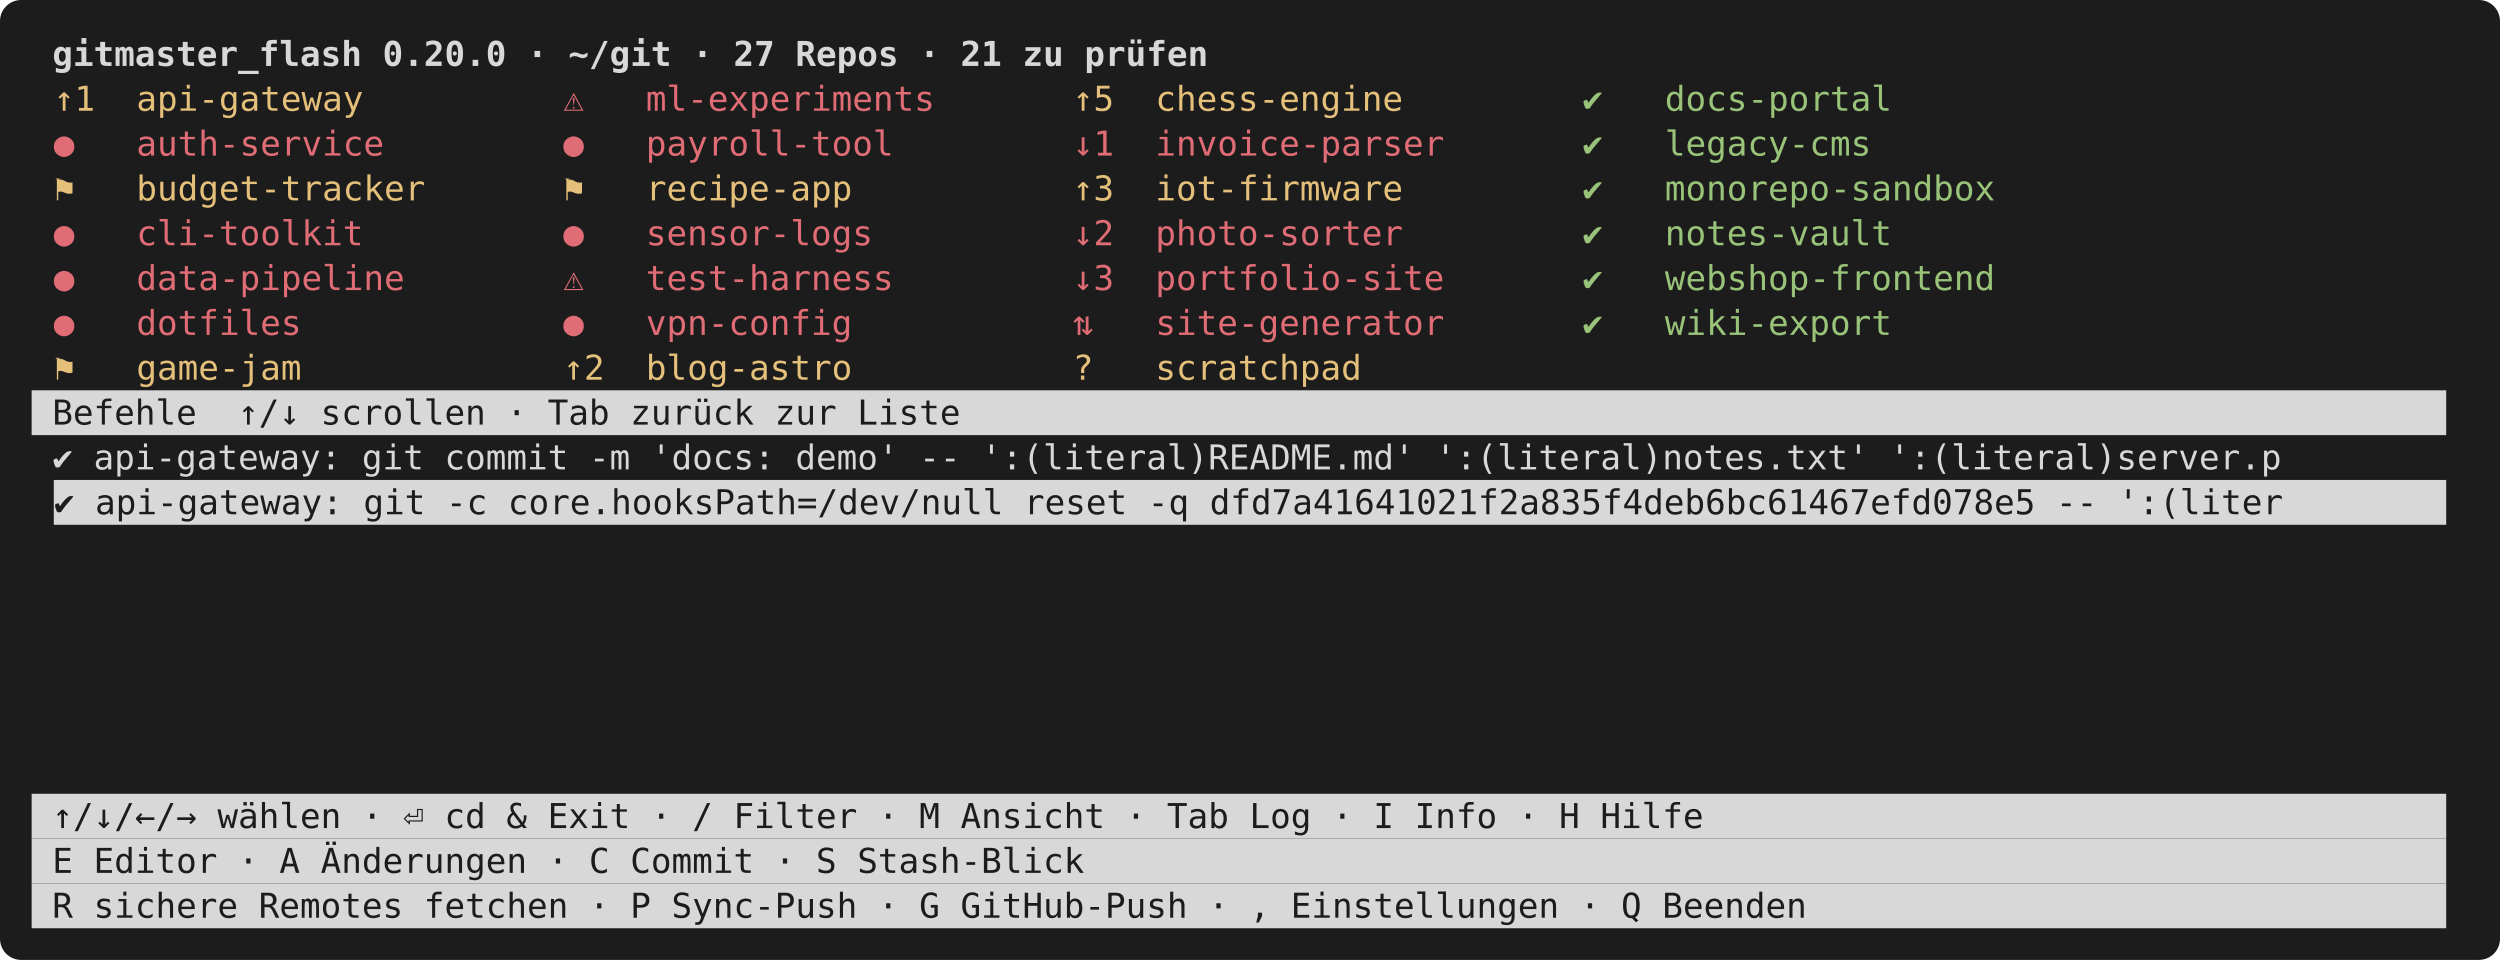
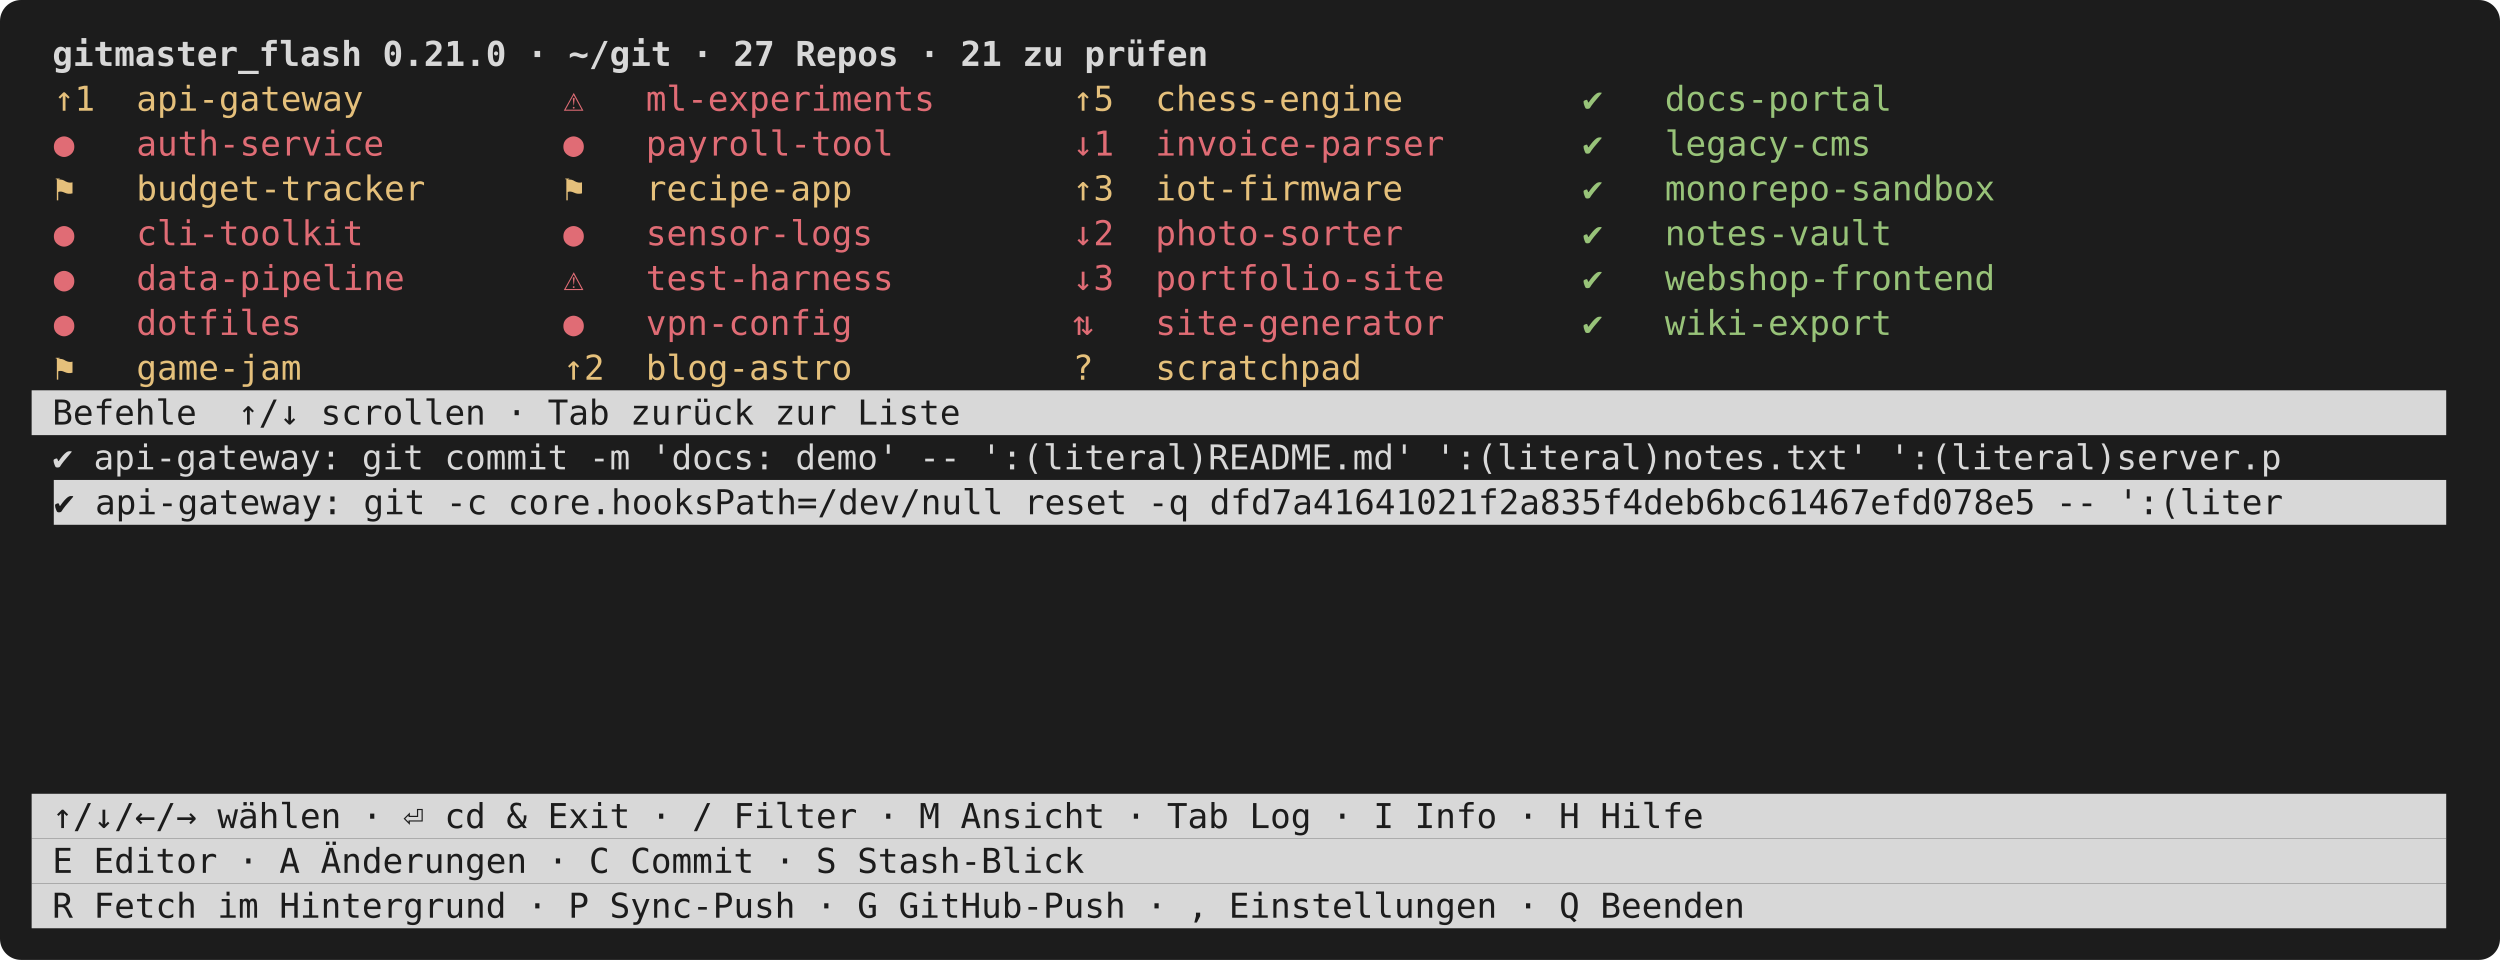
<svg xmlns="http://www.w3.org/2000/svg" viewBox="0 0 948 364" width="948" height="364" font-family="ui-monospace,SFMono-Regular,Menlo,Consolas,monospace" font-size="13">
  <rect width="948" height="364" rx="8" fill="#1c1c1c" />
-   <text x="12.0" y="25.0" fill="#d8d8d8" font-weight="bold" xml:space="preserve"> gitmaster_flash 0.20.0 · ~/git · 27 Repos · 21 zu prüfen                                                    </text>
+   <text x="12.0" y="25.0" fill="#d8d8d8" font-weight="bold" xml:space="preserve"> gitmaster_flash 0.21.0 · ~/git · 27 Repos · 21 zu prüfen                                                    </text>
  <text x="20.4" y="42.0" fill="#e5c07b" xml:space="preserve">↑1  api-gateway      </text>
  <text x="213.6" y="42.0" fill="#e06c75" xml:space="preserve">⚠   ml-experiments   </text>
  <text x="406.8" y="42.0" fill="#e5c07b" xml:space="preserve">↑5  chess-engine     </text>
  <text x="600.0" y="42.0" fill="#98c379" xml:space="preserve">✔   docs-portal      </text>
  <text x="20.4" y="59.0" fill="#e06c75" xml:space="preserve">●   auth-service     </text>
  <text x="213.6" y="59.0" fill="#e06c75" xml:space="preserve">●   payroll-tool     </text>
  <text x="406.8" y="59.0" fill="#e06c75" xml:space="preserve">↓1  invoice-parser   </text>
  <text x="600.0" y="59.0" fill="#98c379" xml:space="preserve">✔   legacy-cms       </text>
  <text x="20.4" y="76.0" fill="#e5c07b" xml:space="preserve">⚑   budget-tracker   </text>
  <text x="213.6" y="76.0" fill="#e5c07b" xml:space="preserve">⚑   recipe-app       </text>
  <text x="406.8" y="76.0" fill="#e5c07b" xml:space="preserve">↑3  iot-firmware     </text>
  <text x="600.0" y="76.0" fill="#98c379" xml:space="preserve">✔   monorepo-sandbox </text>
  <text x="20.4" y="93.0" fill="#e06c75" xml:space="preserve">●   cli-toolkit      </text>
  <text x="213.6" y="93.0" fill="#e06c75" xml:space="preserve">●   sensor-logs      </text>
  <text x="406.8" y="93.0" fill="#e06c75" xml:space="preserve">↓2  photo-sorter     </text>
  <text x="600.0" y="93.0" fill="#98c379" xml:space="preserve">✔   notes-vault      </text>
  <text x="20.4" y="110.0" fill="#e06c75" xml:space="preserve">●   data-pipeline    </text>
  <text x="213.6" y="110.0" fill="#e06c75" xml:space="preserve">⚠   test-harness     </text>
  <text x="406.8" y="110.0" fill="#e06c75" xml:space="preserve">↓3  portfolio-site   </text>
  <text x="600.0" y="110.0" fill="#98c379" xml:space="preserve">✔   webshop-frontend </text>
  <text x="20.4" y="127.0" fill="#e06c75" xml:space="preserve">●   dotfiles         </text>
  <text x="213.6" y="127.0" fill="#e06c75" xml:space="preserve">●   vpn-config       </text>
  <text x="406.8" y="127.0" fill="#e06c75" xml:space="preserve">⇅   site-generator   </text>
  <text x="600.0" y="127.0" fill="#98c379" xml:space="preserve">✔   wiki-export      </text>
  <text x="20.4" y="144.0" fill="#e5c07b" xml:space="preserve">⚑   game-jam         </text>
  <text x="213.6" y="144.0" fill="#e5c07b" xml:space="preserve">↑2  blog-astro       </text>
  <text x="406.8" y="144.0" fill="#e5c07b" xml:space="preserve">?   scratchpad       </text>
  <rect x="12.0" y="148.0" width="915.6" height="17.0" fill="#d8d8d8" />
  <text x="12.0" y="161.0" fill="#1c1c1c" xml:space="preserve"> Befehle  ↑/↓ scrollen · Tab zurück zur Liste                                                                </text>
  <text x="12.0" y="178.0" fill="#d8d8d8" xml:space="preserve"> ✔ api-gateway: git commit -m 'docs: demo' -- ':(literal)README.md' ':(literal)notes.txt' ':(literal)server.p </text>
  <rect x="20.4" y="182.0" width="907.2" height="17.0" fill="#d8d8d8" />
  <text x="20.4" y="195.0" fill="#1c1c1c" xml:space="preserve">✔ api-gateway: git -c core.hooksPath=/dev/null reset -q dfd7a41641021f2a835f4deb6bc61467efd078e5 -- ':(liter</text>
  <rect x="12.0" y="301.0" width="915.6" height="17.0" fill="#d8d8d8" />
  <text x="12.0" y="314.0" fill="#1c1c1c" xml:space="preserve"> ↑/↓/←/→ wählen · ⏎ cd &amp; Exit · / Filter · M Ansicht · Tab Log · I Info · H Hilfe                            </text>
  <rect x="12.0" y="318.0" width="915.6" height="17.0" fill="#d8d8d8" />
  <text x="12.0" y="331.0" fill="#1c1c1c" xml:space="preserve"> E Editor · A Änderungen · C Commit · S Stash-Blick                                                          </text>
  <rect x="12.0" y="335.0" width="915.6" height="17.0" fill="#d8d8d8" />
-   <text x="12.0" y="348.0" fill="#1c1c1c" xml:space="preserve"> R sichere Remotes fetchen · P Sync-Push · G GitHub-Push · , Einstellungen · Q Beenden                       </text>
+   <text x="12.0" y="348.0" fill="#1c1c1c" xml:space="preserve"> R Fetch im Hintergrund · P Sync-Push · G GitHub-Push · , Einstellungen · Q Beenden                          </text>
</svg>
